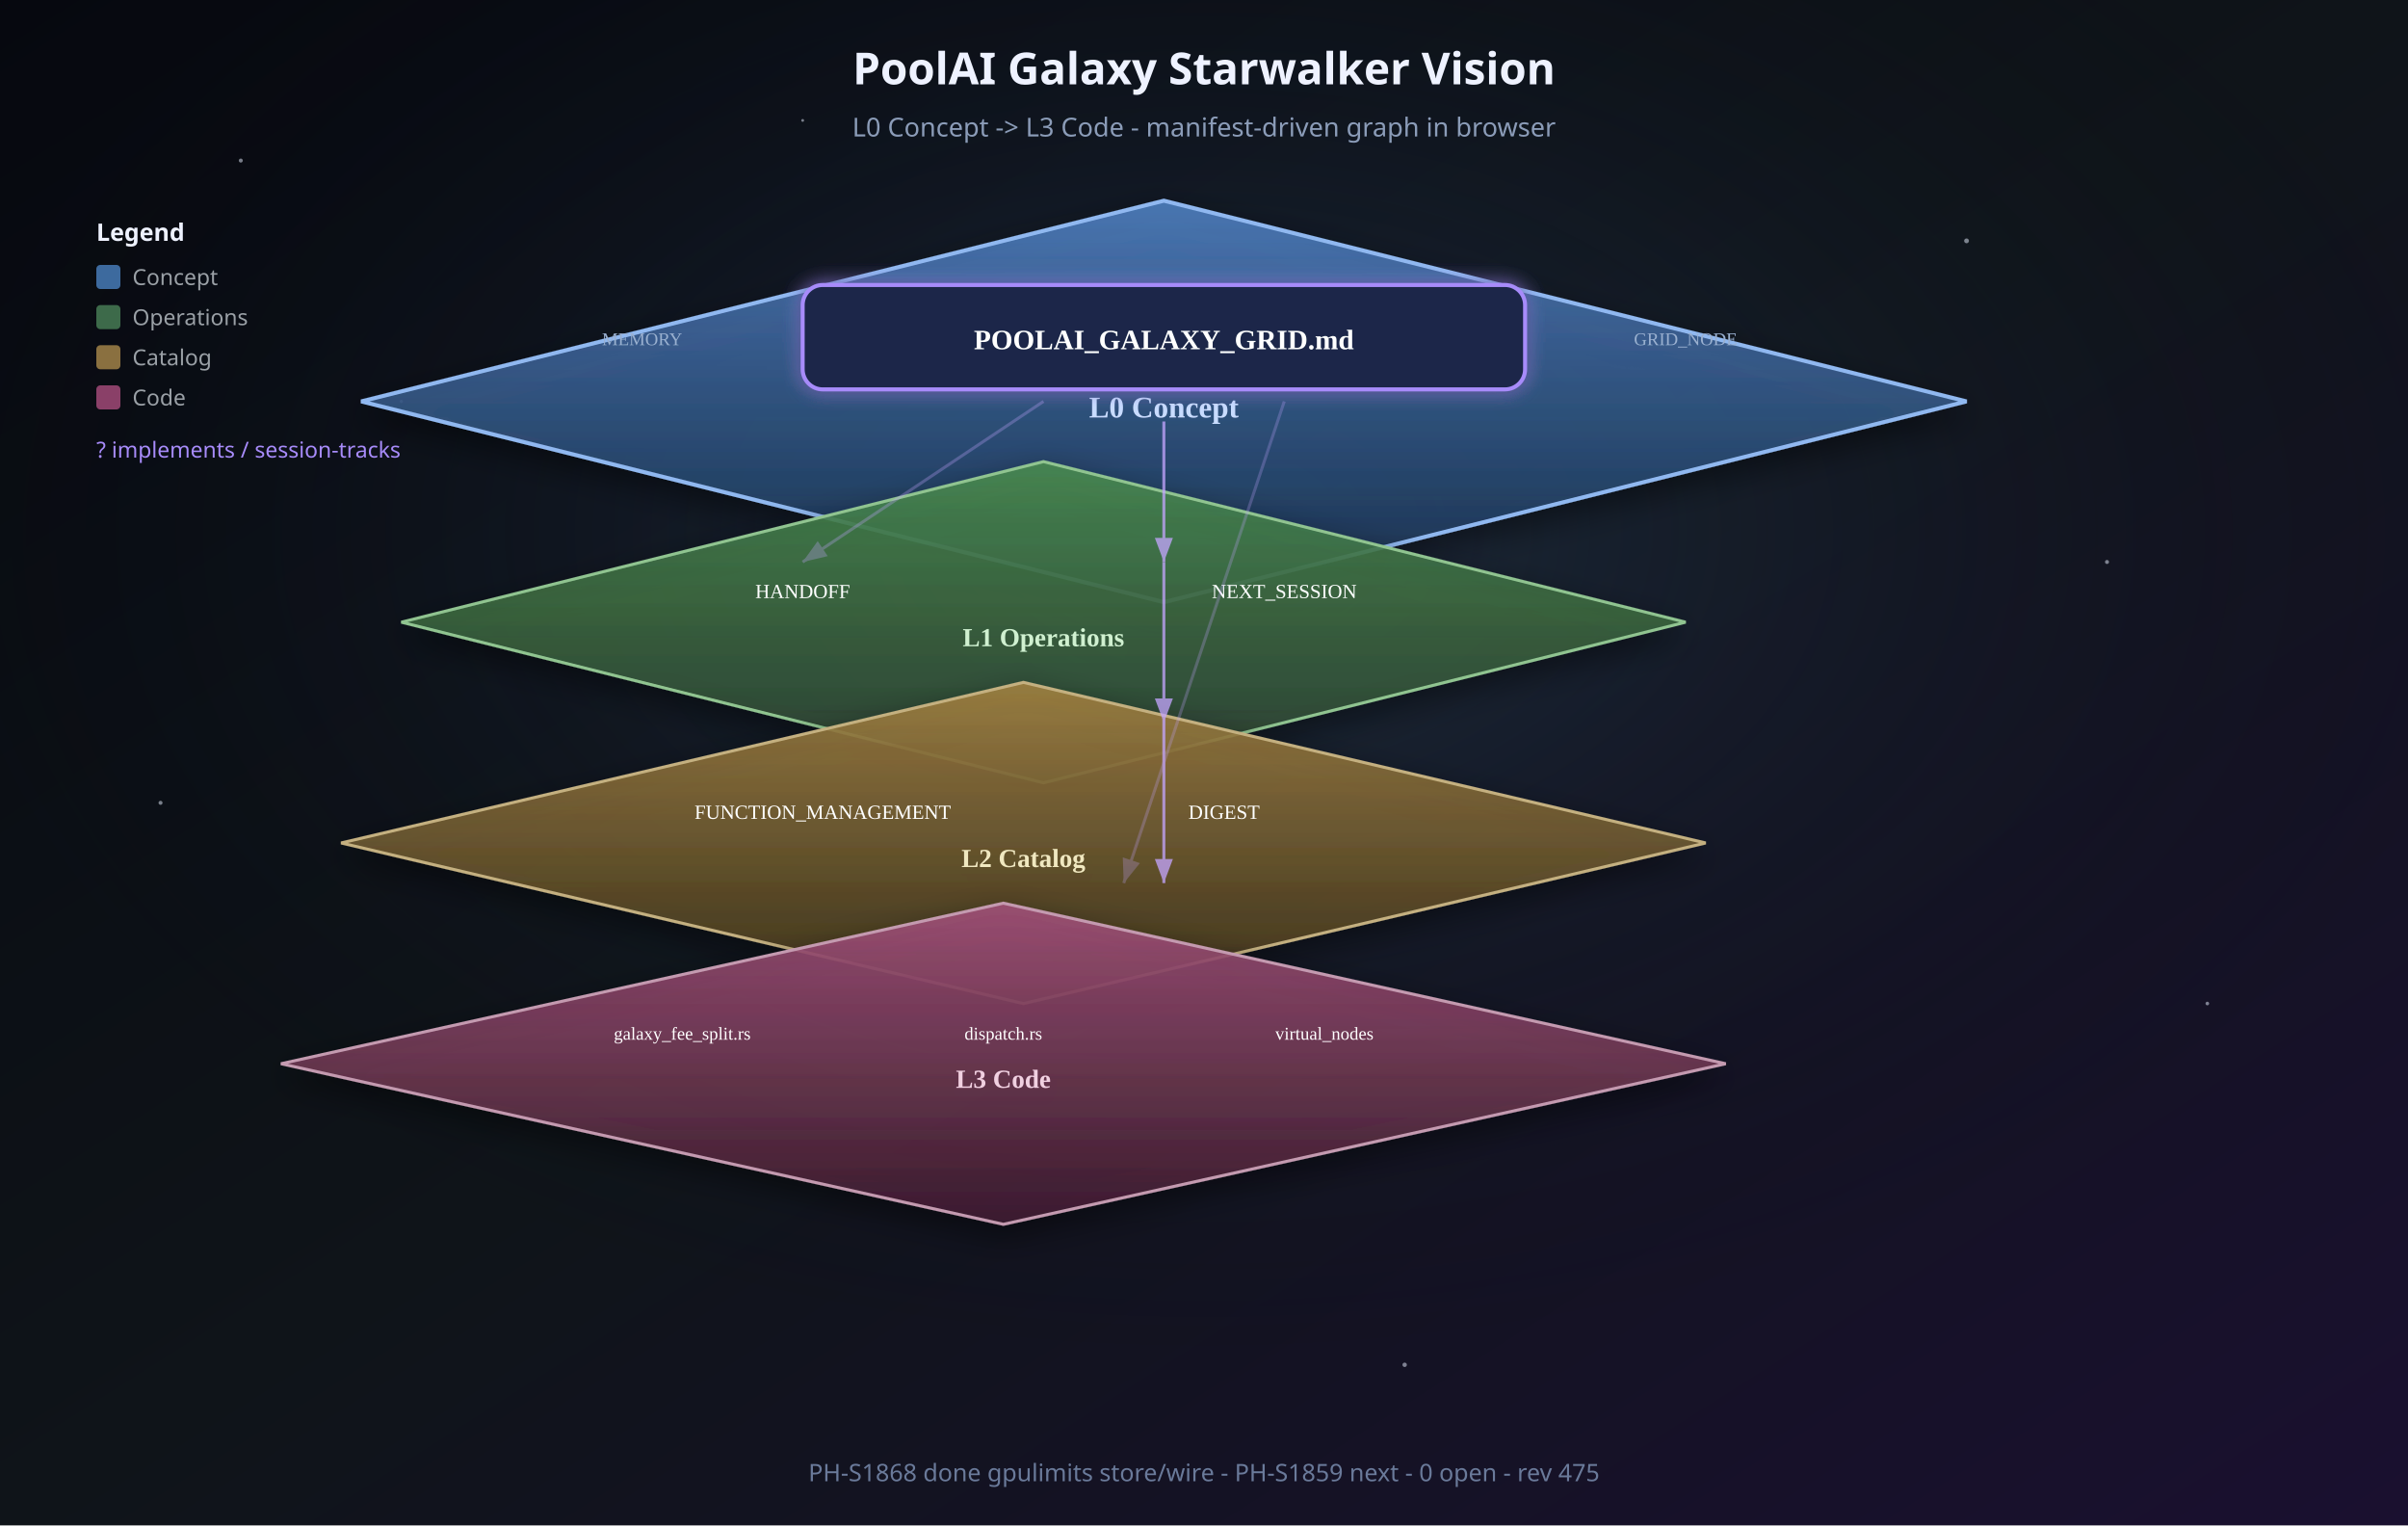
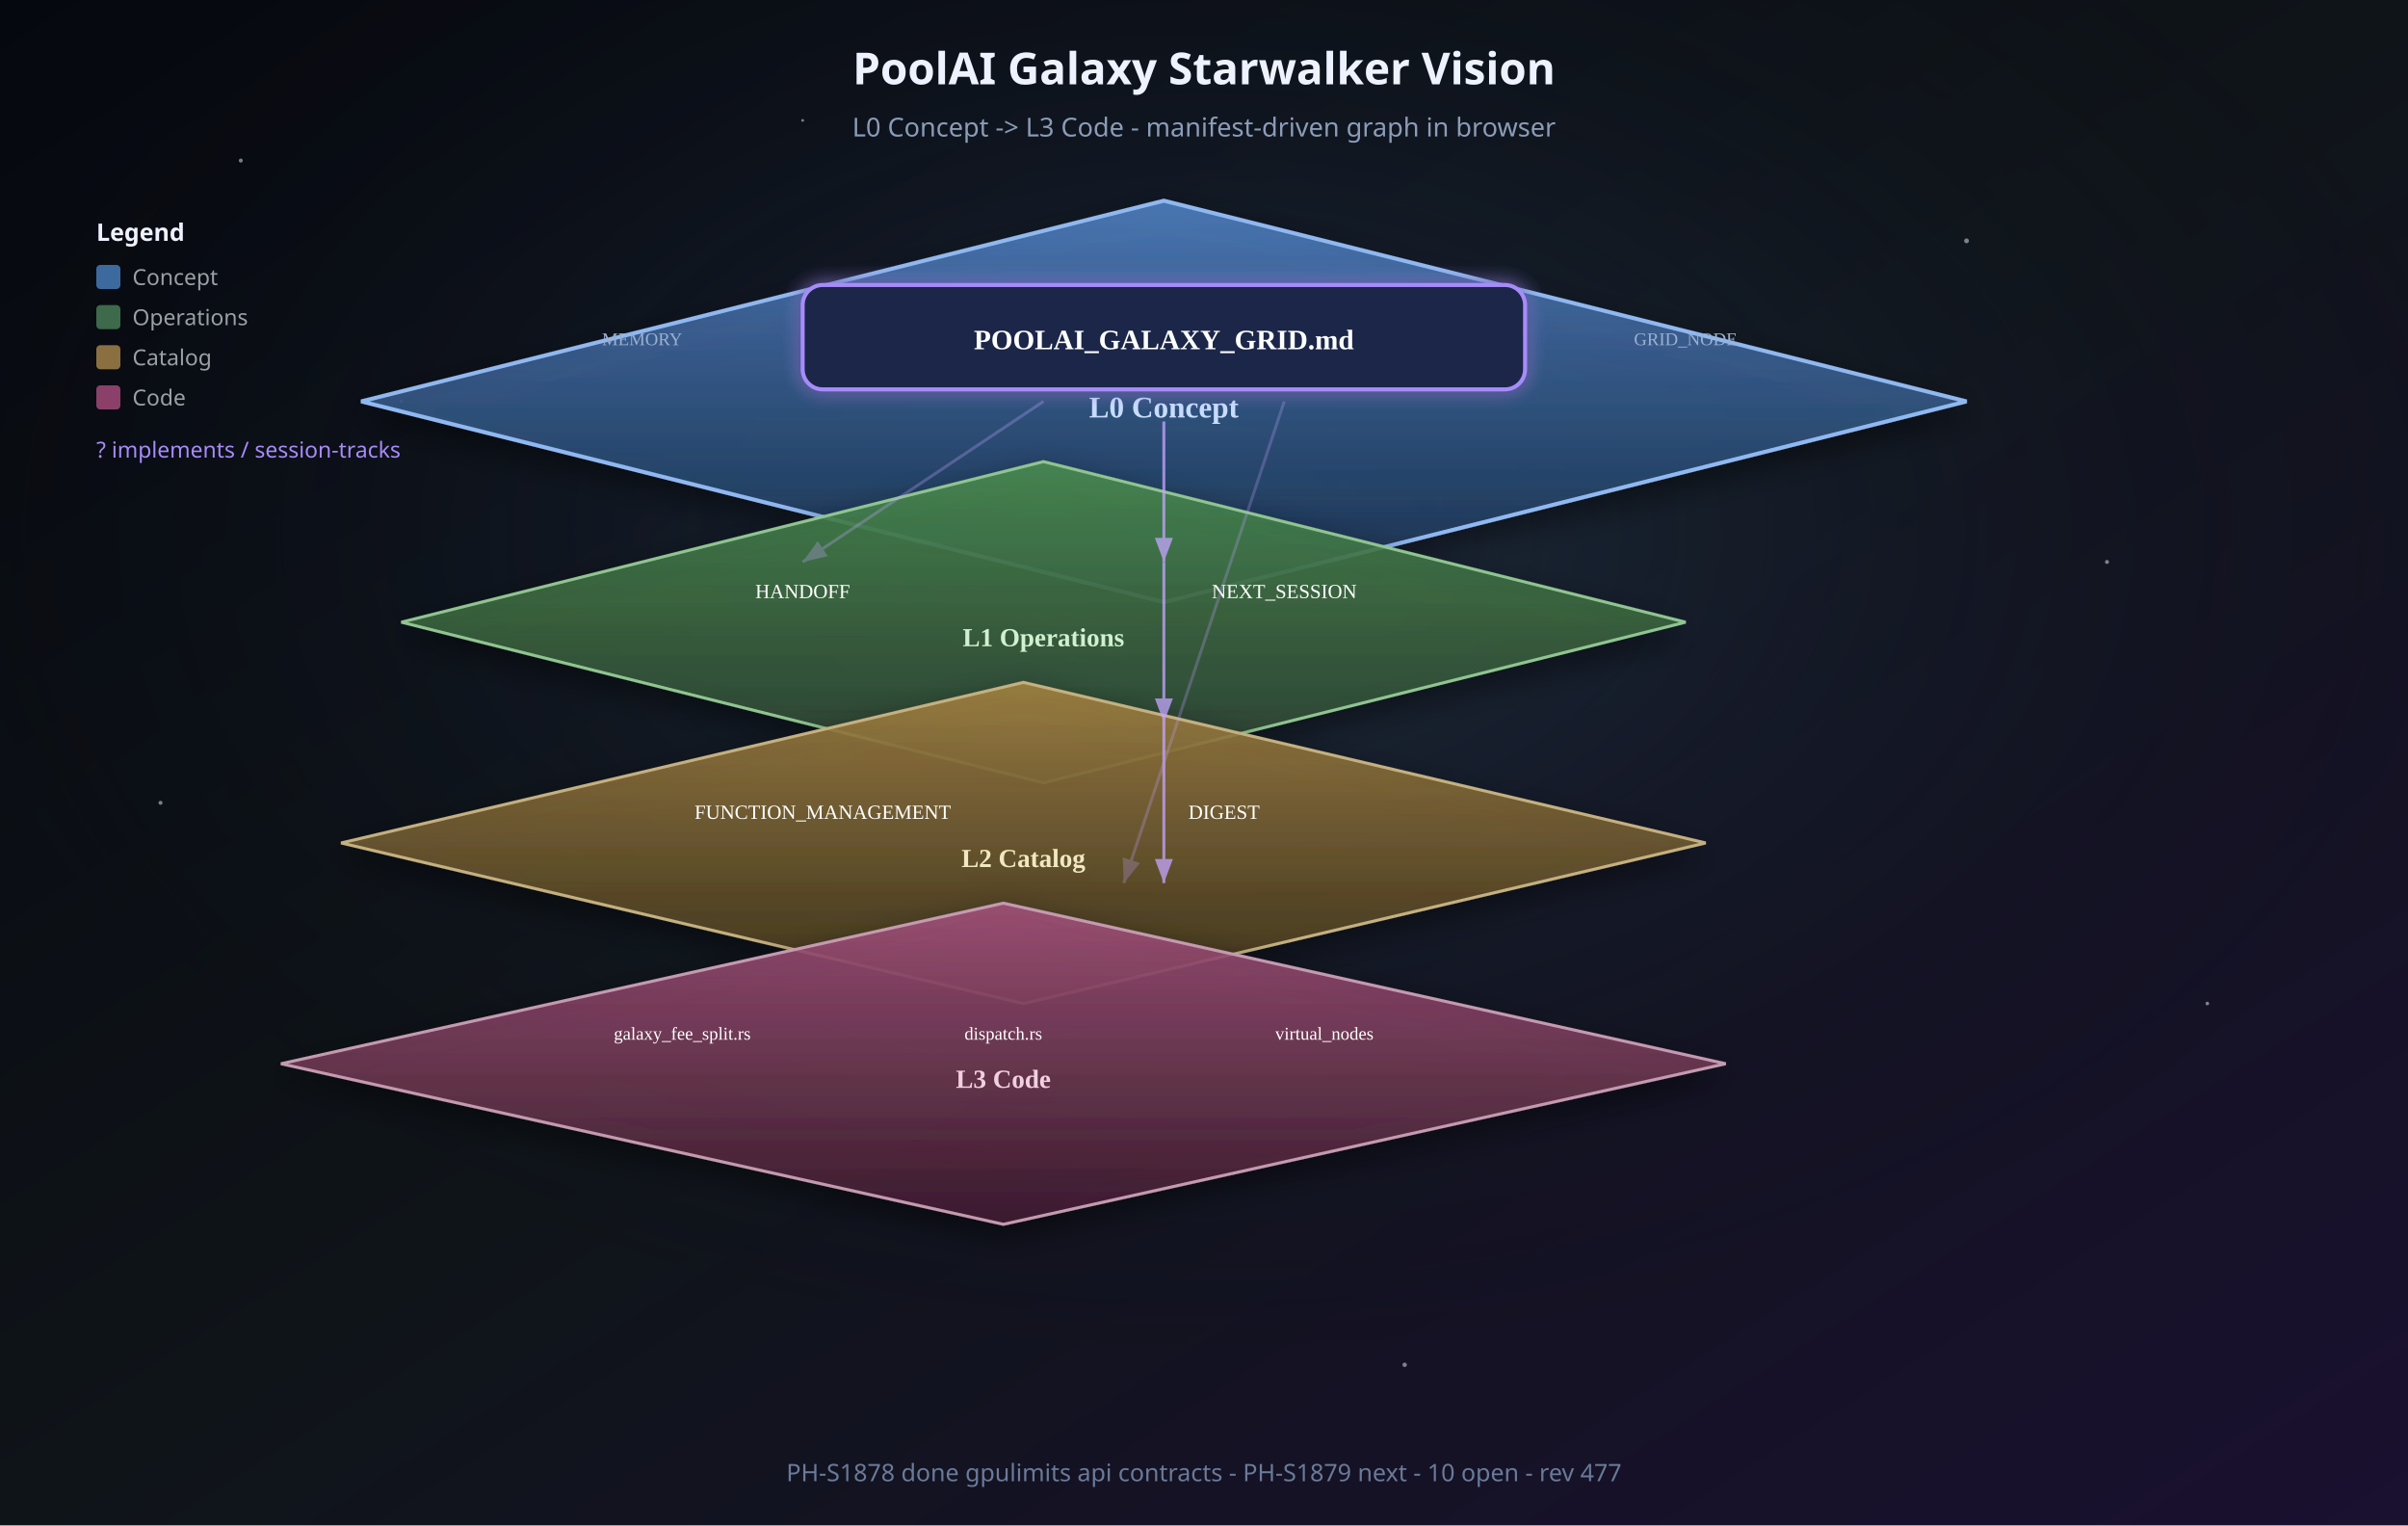
<svg xmlns="http://www.w3.org/2000/svg" viewBox="0 0 1200 760" role="img" aria-labelledby="title desc">
  <defs>
    <linearGradient id="bg" x1="0%" y1="0%" x2="100%" y2="100%">
      <stop offset="0%" stop-color="#06080f" />
      <stop offset="50%" stop-color="#0f1419" />
      <stop offset="100%" stop-color="#1a1030" />
    </linearGradient>
    <radialGradient id="nebula" cx="50%" cy="35%" r="55%">
      <stop offset="0%" stop-color="#3d5a8a" stop-opacity="0.35" />
      <stop offset="100%" stop-color="#06080f" stop-opacity="0" />
    </radialGradient>
    <linearGradient id="planeL0" x1="0%" y1="0%" x2="0%" y2="100%">
      <stop offset="0%" stop-color="#4a7ab8" stop-opacity="0.95" />
      <stop offset="100%" stop-color="#1e3350" stop-opacity="0.85" />
    </linearGradient>
    <linearGradient id="planeL1" x1="0%" y1="0%" x2="0%" y2="100%">
      <stop offset="0%" stop-color="#4a8a50" stop-opacity="0.9" />
      <stop offset="100%" stop-color="#2a4030" stop-opacity="0.85" />
    </linearGradient>
    <linearGradient id="planeL2" x1="0%" y1="0%" x2="0%" y2="100%">
      <stop offset="0%" stop-color="#a08040" stop-opacity="0.9" />
      <stop offset="100%" stop-color="#403520" stop-opacity="0.85" />
    </linearGradient>
    <linearGradient id="planeL3" x1="0%" y1="0%" x2="0%" y2="100%">
      <stop offset="0%" stop-color="#a05078" stop-opacity="0.9" />
      <stop offset="100%" stop-color="#402030" stop-opacity="0.85" />
    </linearGradient>
    <filter id="shadow" x="-30%" y="-30%" width="160%" height="160%">
      <feDropShadow dx="0" dy="6" stdDeviation="8" flood-color="#000" flood-opacity="0.5" />
    </filter>
    <filter id="glow" x="-50%" y="-50%" width="200%" height="200%">
      <feGaussianBlur stdDeviation="4" result="b" />
      <feMerge>
        <feMergeNode in="b" />
        <feMergeNode in="SourceGraphic" />
      </feMerge>
    </filter>
    <marker id="arrow" markerWidth="10" markerHeight="10" refX="8" refY="3" orient="auto">
      <path d="M0,0 L8,3 L0,6 Z" fill="#c4a5ff" />
    </marker>
  </defs>
  <rect width="1200" height="760" fill="url(#bg)" />
  <rect width="1200" height="760" fill="url(#nebula)" />
  <g fill="#e8f0ff" opacity="0.5">
    <circle cx="120" cy="80" r="1" />
    <circle cx="980" cy="120" r="1.2" />
    <circle cx="200" cy="200" r="0.8" />
    <circle cx="1050" cy="280" r="1" />
    <circle cx="80" cy="400" r="1" />
    <circle cx="1100" cy="500" r="0.9" />
    <circle cx="400" cy="60" r="0.7" />
    <circle cx="700" cy="680" r="1.1" />
  </g>
  <text x="600" y="42" text-anchor="middle" fill="#eef2ff" font-family="Segoe UI, system-ui, sans-serif" font-size="22" font-weight="600">PoolAI Galaxy Starwalker Vision</text>
  <text x="600" y="68" text-anchor="middle" fill="#8b9cb8" font-family="Segoe UI, system-ui, sans-serif" font-size="13">L0 Concept -&gt; L3 Code - manifest-driven graph in browser</text>
  <g transform="translate(180, 100)" filter="url(#shadow)">
    <path d="M0 100 L400 0 L800 100 L400 200 Z" fill="url(#planeL0)" stroke="#90b8f0" stroke-width="2" />
    <text x="400" y="108" text-anchor="middle" fill="#c8dcff" font-size="15" font-weight="700">L0 Concept</text>
    <g filter="url(#glow)">
      <rect x="220" y="42" width="360" height="52" rx="10" fill="#1a2848" stroke="#a78bfa" stroke-width="2" />
      <text x="400" y="74" text-anchor="middle" fill="#fff" font-size="14" font-weight="700">POOLAI_GALAXY_GRID.md</text>
    </g>
    <text x="140" y="72" text-anchor="middle" fill="#9ab0d0" font-size="9">MEMORY</text>
    <text x="660" y="72" text-anchor="middle" fill="#9ab0d0" font-size="9">GRID_NODE</text>
  </g>
  <g transform="translate(200, 230)" filter="url(#shadow)">
    <path d="M0 80 L320 0 L640 80 L320 160 Z" fill="url(#planeL1)" stroke="#90c490" stroke-width="1.5" />
    <text x="320" y="92" text-anchor="middle" fill="#d0f0d0" font-size="13" font-weight="600">L1 Operations</text>
    <text x="200" y="68" text-anchor="middle" fill="#fff" font-size="10">HANDOFF</text>
    <text x="440" y="68" text-anchor="middle" fill="#fff" font-size="10">NEXT_SESSION</text>
  </g>
  <g transform="translate(170, 340)" filter="url(#shadow)">
    <path d="M0 80 L340 0 L680 80 L340 160 Z" fill="url(#planeL2)" stroke="#c4b080" stroke-width="1.5" />
    <text x="340" y="92" text-anchor="middle" fill="#f0e8c0" font-size="13" font-weight="600">L2 Catalog</text>
    <text x="240" y="68" text-anchor="middle" fill="#fff" font-size="10">FUNCTION_MANAGEMENT</text>
    <text x="440" y="68" text-anchor="middle" fill="#fff" font-size="10">DIGEST</text>
  </g>
  <g transform="translate(140, 450)" filter="url(#shadow)">
    <path d="M0 80 L360 0 L720 80 L360 160 Z" fill="url(#planeL3)" stroke="#c49ab0" stroke-width="1.5" />
    <text x="360" y="92" text-anchor="middle" fill="#f0d0e0" font-size="13" font-weight="600">L3 Code</text>
    <text x="200" y="68" text-anchor="middle" fill="#fff" font-size="9">galaxy_fee_split.rs</text>
    <text x="360" y="68" text-anchor="middle" fill="#fff" font-size="9">dispatch.rs</text>
    <text x="520" y="68" text-anchor="middle" fill="#fff" font-size="9">virtual_nodes</text>
  </g>
  <g fill="none" stroke="#c4a5ff" stroke-width="1.5" marker-end="url(#arrow)" opacity="0.75">
    <path d="M580 210 L580 280" />
    <path d="M580 280 L580 360" />
    <path d="M580 360 L580 440" />
    <path d="M520 200 L400 280" opacity="0.4" />
    <path d="M640 200 L560 440" opacity="0.35" />
  </g>
  <g transform="translate(48, 120)" font-family="Segoe UI, system-ui, sans-serif" font-size="11">
    <text x="0" y="0" fill="#eef2ff" font-weight="600" font-size="12">Legend</text>
    <rect x="0" y="12" width="12" height="12" rx="2" fill="#3d6a9e" />
    <text x="18" y="22" fill="#9aa0a6">Concept</text>
    <rect x="0" y="32" width="12" height="12" rx="2" fill="#3d6a4a" />
    <text x="18" y="42" fill="#9aa0a6">Operations</text>
    <rect x="0" y="52" width="12" height="12" rx="2" fill="#8a7040" />
    <text x="18" y="62" fill="#9aa0a6">Catalog</text>
    <rect x="0" y="72" width="12" height="12" rx="2" fill="#8a4068" />
    <text x="18" y="82" fill="#9aa0a6">Code</text>
    <text x="0" y="108" fill="#a78bfa">? implements / session-tracks</text>
  </g>
-   <text x="600" y="738" text-anchor="middle" fill="#6a7a9a" font-family="Segoe UI, system-ui, sans-serif" font-size="12">PH-S1868 done gpulimits store/wire - PH-S1859 next - 0 open - rev 475</text>
+   <text x="600" y="738" text-anchor="middle" fill="#6a7a9a" font-family="Segoe UI, system-ui, sans-serif" font-size="12">PH-S1878 done gpulimits api contracts - PH-S1879 next - 10 open - rev 477</text>
</svg>
